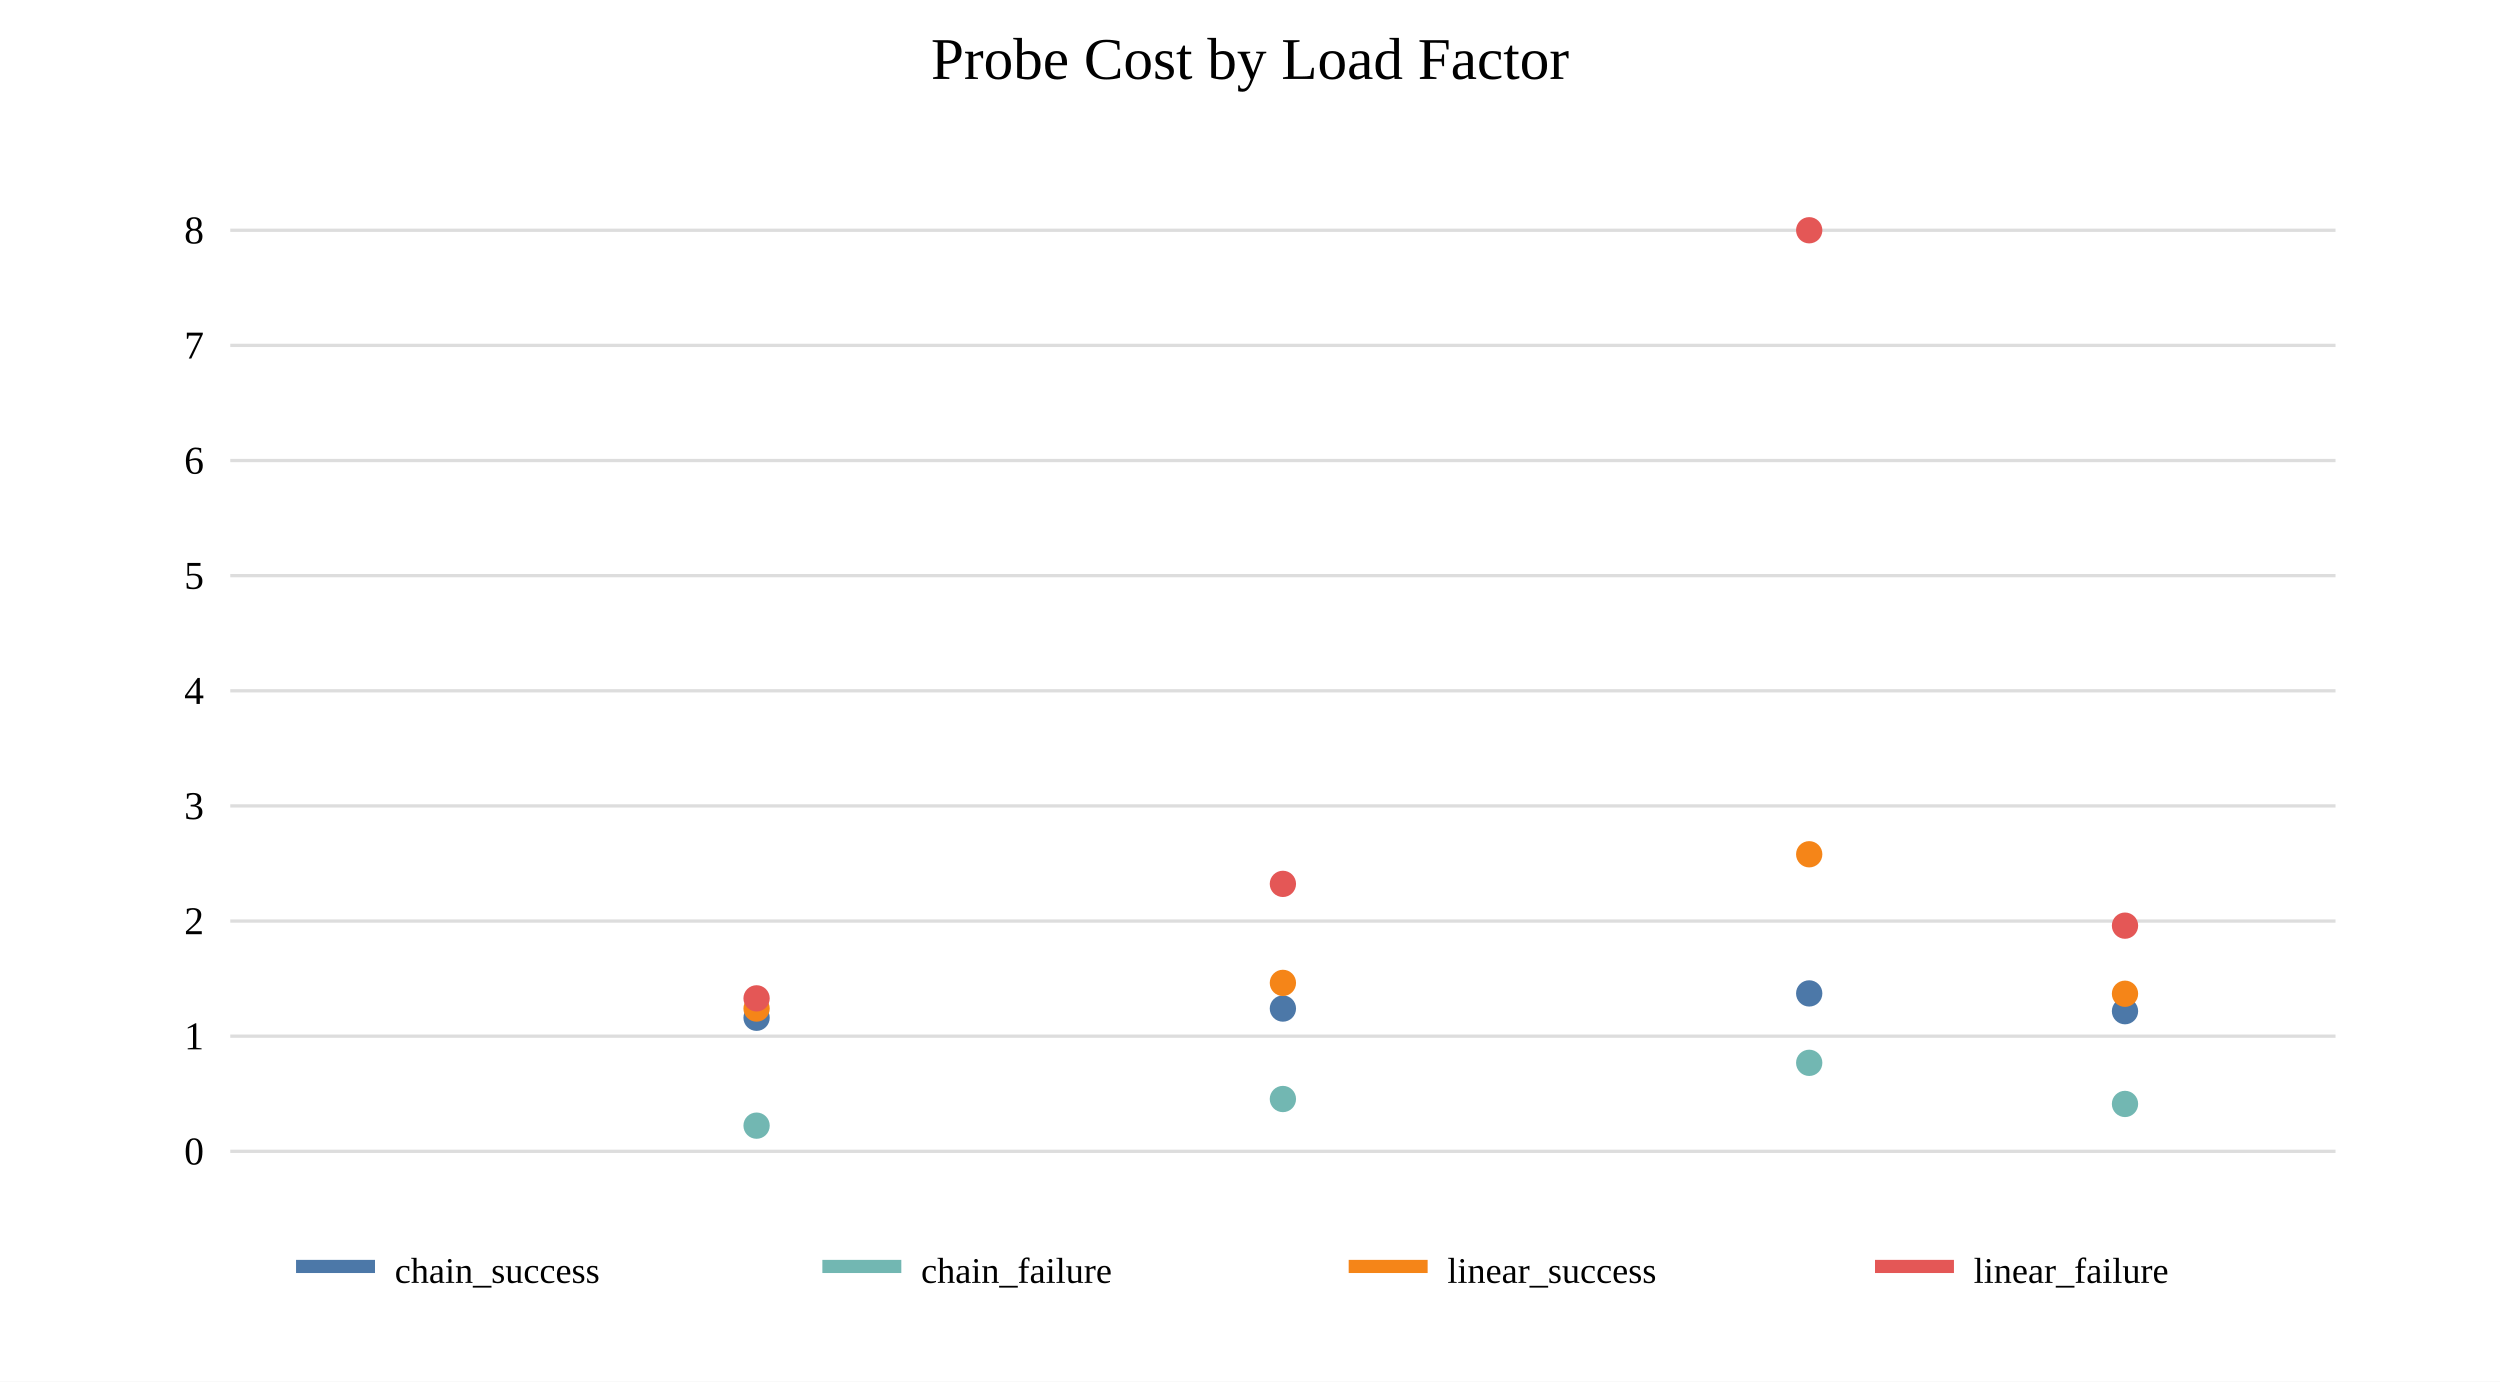
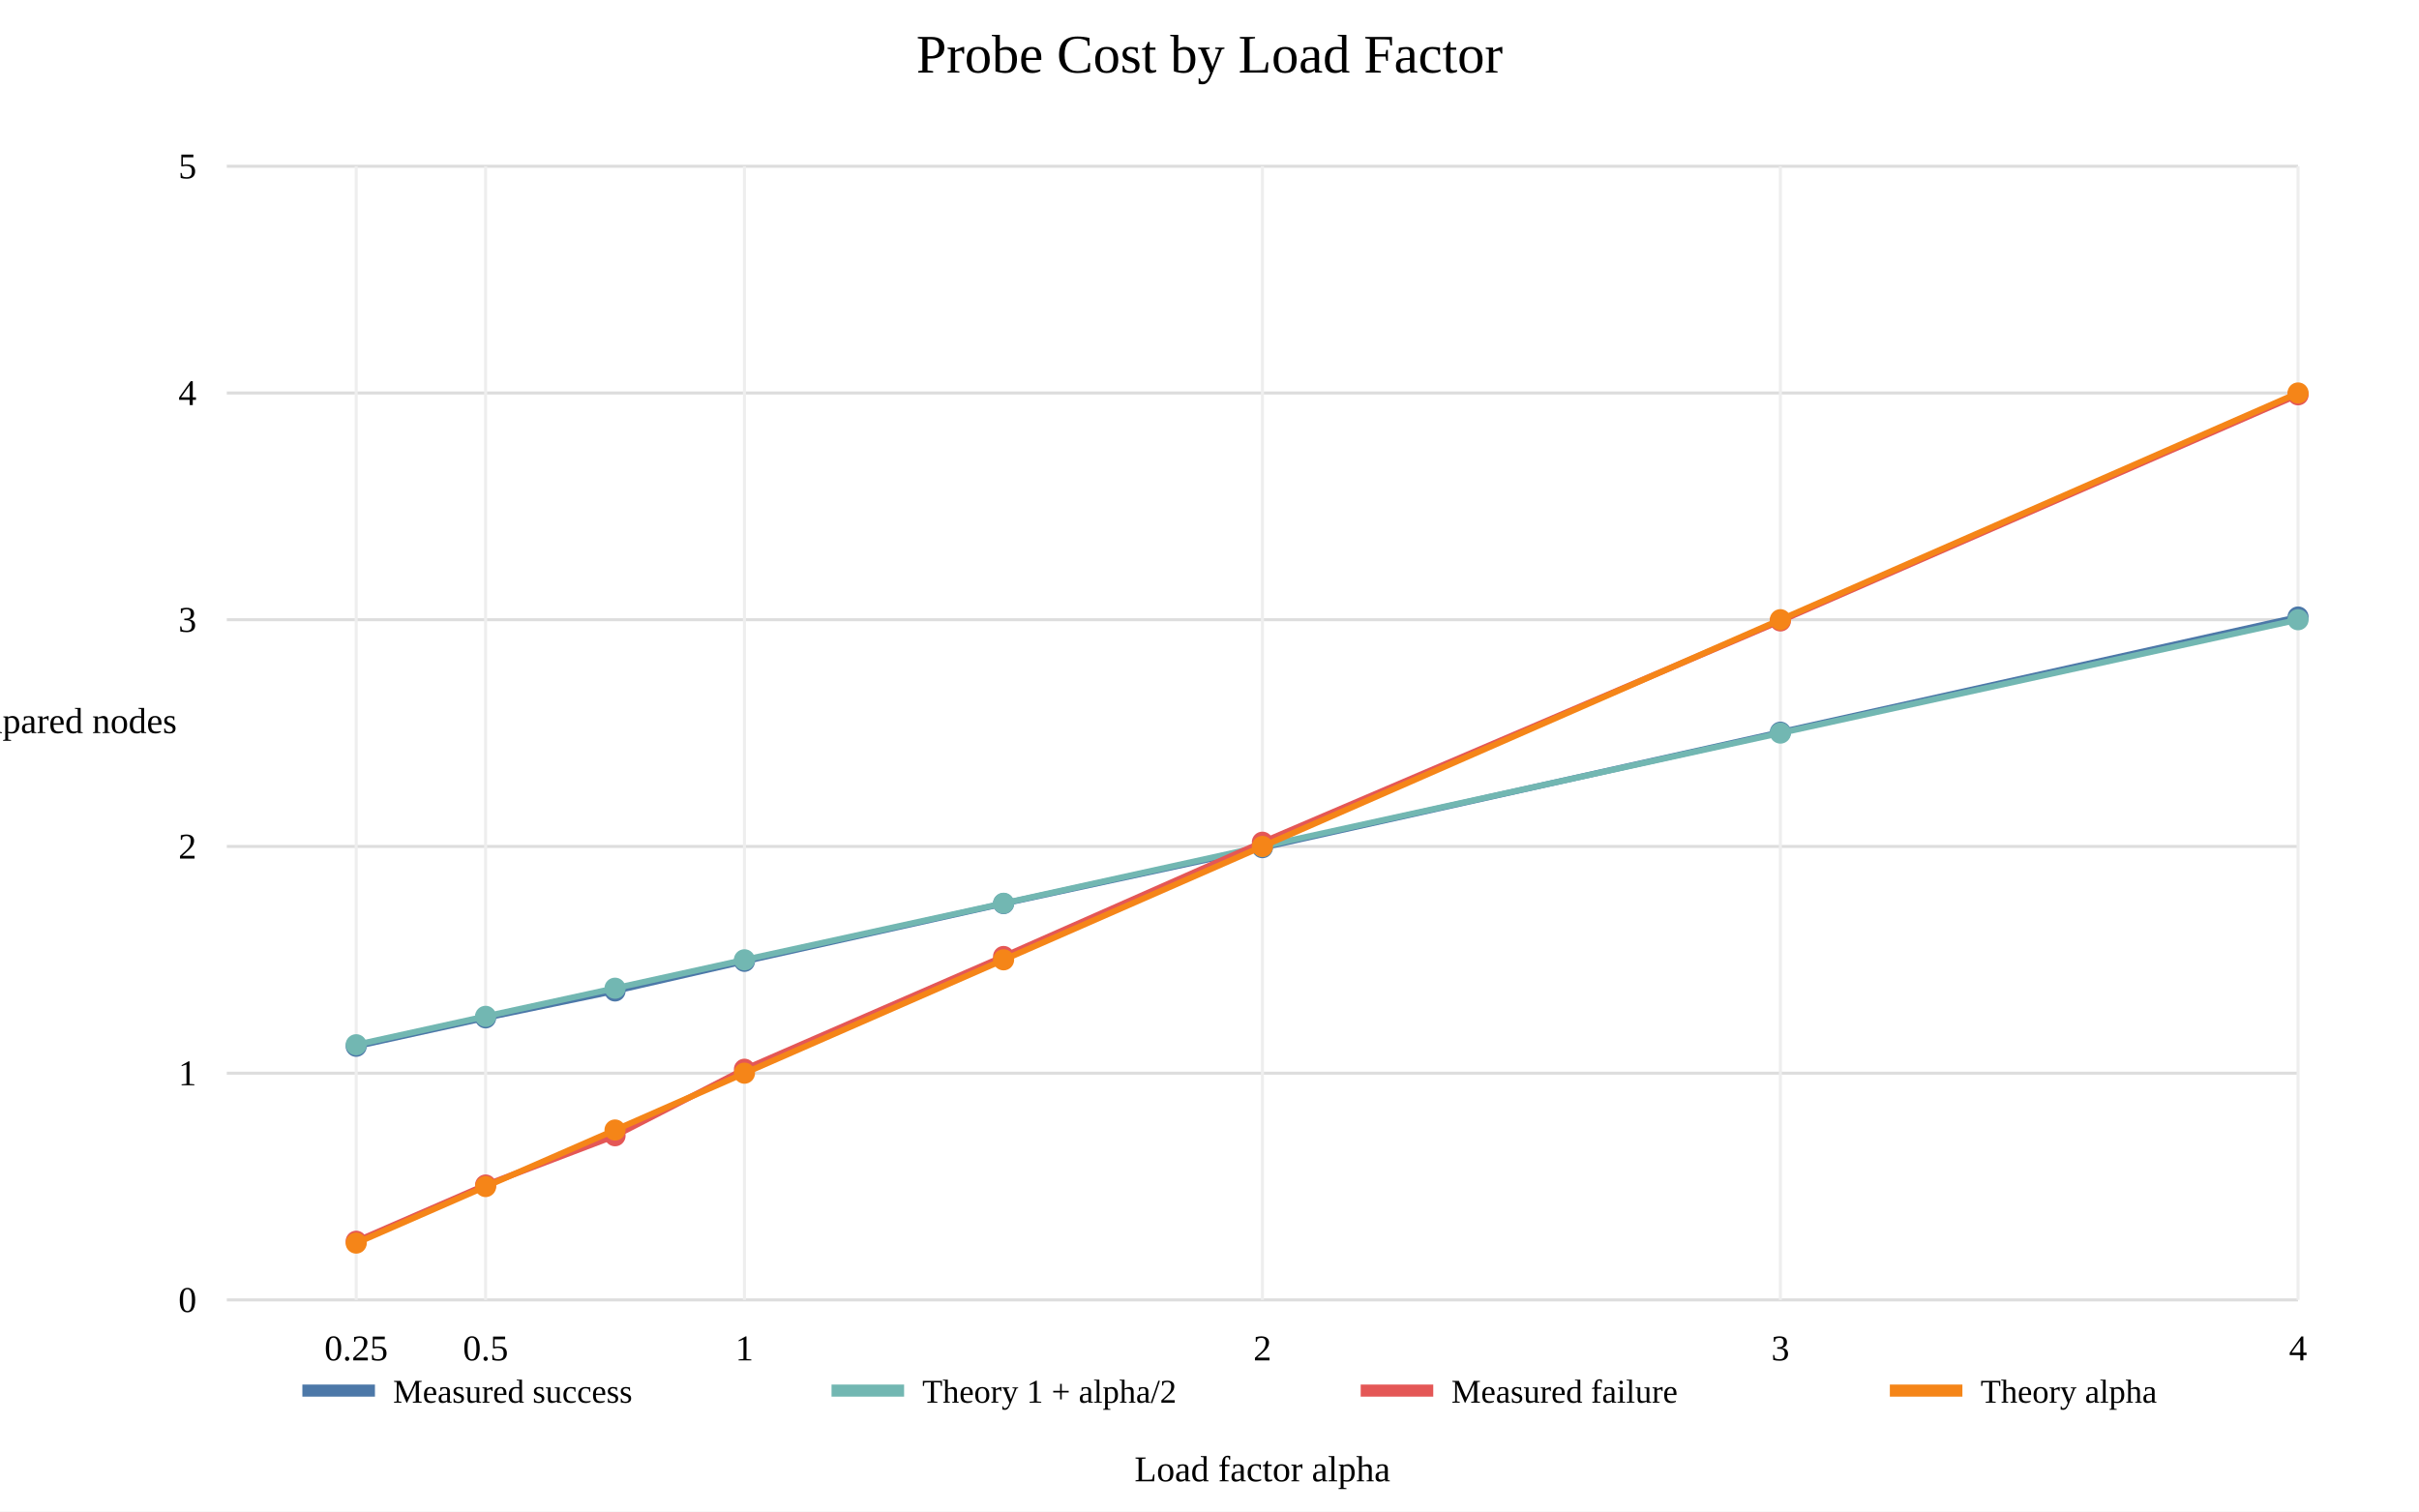
- <svg xmlns="http://www.w3.org/2000/svg" width="760" height="420">
+ <svg xmlns="http://www.w3.org/2000/svg" width="800" height="500">
  <rect width="100%" height="100%" fill="white" />
-   <text x="380" y="24" text-anchor="middle" font-size="18">Probe Cost by Load Factor</text>
-   <line x1="70" y1="350.0" x2="710" y2="350.0" stroke="#ddd" />
-   <text x="62" y="354.0" text-anchor="end" font-size="12">0</text>
-   <line x1="70" y1="315.0" x2="710" y2="315.0" stroke="#ddd" />
-   <text x="62" y="319.0" text-anchor="end" font-size="12">1</text>
-   <line x1="70" y1="280.0" x2="710" y2="280.0" stroke="#ddd" />
-   <text x="62" y="284.0" text-anchor="end" font-size="12">2</text>
-   <line x1="70" y1="245.0" x2="710" y2="245.0" stroke="#ddd" />
-   <text x="62" y="249.0" text-anchor="end" font-size="12">3</text>
-   <line x1="70" y1="210.0" x2="710" y2="210.0" stroke="#ddd" />
-   <text x="62" y="214.0" text-anchor="end" font-size="12">4</text>
-   <line x1="70" y1="175.0" x2="710" y2="175.0" stroke="#ddd" />
-   <text x="62" y="179.0" text-anchor="end" font-size="12">5</text>
-   <line x1="70" y1="140.0" x2="710" y2="140.0" stroke="#ddd" />
-   <text x="62" y="144.0" text-anchor="end" font-size="12">6</text>
-   <line x1="70" y1="105.0" x2="710" y2="105.0" stroke="#ddd" />
-   <text x="62" y="109.0" text-anchor="end" font-size="12">7</text>
-   <line x1="70" y1="70.0" x2="710" y2="70.0" stroke="#ddd" />
-   <text x="62" y="74.0" text-anchor="end" font-size="12">8</text>
-   <circle cx="230.0" cy="309.4" r="4" fill="#4c78a8" />
-   <circle cx="230.0" cy="342.2" r="4" fill="#72b7b2" />
-   <circle cx="230.0" cy="306.6" r="4" fill="#f58518" />
-   <circle cx="230.0" cy="303.5" r="4" fill="#e45756" />
-   <circle cx="390.0" cy="306.6" r="4" fill="#4c78a8" />
-   <circle cx="390.0" cy="334.1" r="4" fill="#72b7b2" />
-   <circle cx="390.0" cy="298.8" r="4" fill="#f58518" />
-   <circle cx="390.0" cy="268.7" r="4" fill="#e45756" />
-   <circle cx="550.0" cy="302.0" r="4" fill="#4c78a8" />
-   <circle cx="550.0" cy="323.1" r="4" fill="#72b7b2" />
-   <circle cx="550.0" cy="259.7" r="4" fill="#f58518" />
-   <circle cx="550.0" cy="70.0" r="4" fill="#e45756" />
-   <circle cx="646.0" cy="307.4" r="4" fill="#4c78a8" />
-   <circle cx="646.0" cy="335.6" r="4" fill="#72b7b2" />
-   <circle cx="646.0" cy="302.1" r="4" fill="#f58518" />
-   <circle cx="646.0" cy="281.4" r="4" fill="#e45756" />
-   <line x1="90" y1="385" x2="114" y2="385" stroke="#4c78a8" stroke-width="4" />
-   <text x="120" y="390" font-size="11">chain_success</text>
-   <line x1="250" y1="385" x2="274" y2="385" stroke="#72b7b2" stroke-width="4" />
-   <text x="280" y="390" font-size="11">chain_failure</text>
-   <line x1="410" y1="385" x2="434" y2="385" stroke="#f58518" stroke-width="4" />
-   <text x="440" y="390" font-size="11">linear_success</text>
-   <line x1="570" y1="385" x2="594" y2="385" stroke="#e45756" stroke-width="4" />
-   <text x="600" y="390" font-size="11">linear_failure</text>
+   <text x="400" y="24" text-anchor="middle" font-size="18">Probe Cost by Load Factor</text>
+   <line x1="75" y1="430.0" x2="760" y2="430.0" stroke="#ddd" />
+   <text x="65" y="434.0" text-anchor="end" font-size="12">0</text>
+   <line x1="75" y1="355.0" x2="760" y2="355.0" stroke="#ddd" />
+   <text x="65" y="359.0" text-anchor="end" font-size="12">1</text>
+   <line x1="75" y1="280.0" x2="760" y2="280.0" stroke="#ddd" />
+   <text x="65" y="284.0" text-anchor="end" font-size="12">2</text>
+   <line x1="75" y1="205.0" x2="760" y2="205.0" stroke="#ddd" />
+   <text x="65" y="209.0" text-anchor="end" font-size="12">3</text>
+   <line x1="75" y1="130.0" x2="760" y2="130.0" stroke="#ddd" />
+   <text x="65" y="134.0" text-anchor="end" font-size="12">4</text>
+   <line x1="75" y1="55.0" x2="760" y2="55.0" stroke="#ddd" />
+   <text x="65" y="59.0" text-anchor="end" font-size="12">5</text>
+   <line x1="117.8" y1="55" x2="117.8" y2="430" stroke="#eee" />
+   <text x="117.8" y="450" text-anchor="middle" font-size="12">0.25</text>
+   <line x1="160.6" y1="55" x2="160.6" y2="430" stroke="#eee" />
+   <text x="160.6" y="450" text-anchor="middle" font-size="12">0.5</text>
+   <line x1="246.2" y1="55" x2="246.2" y2="430" stroke="#eee" />
+   <text x="246.2" y="450" text-anchor="middle" font-size="12">1</text>
+   <line x1="417.5" y1="55" x2="417.5" y2="430" stroke="#eee" />
+   <text x="417.5" y="450" text-anchor="middle" font-size="12">2</text>
+   <line x1="588.8" y1="55" x2="588.8" y2="430" stroke="#eee" />
+   <text x="588.8" y="450" text-anchor="middle" font-size="12">3</text>
+   <line x1="760.0" y1="55" x2="760.0" y2="430" stroke="#eee" />
+   <text x="760.0" y="450" text-anchor="middle" font-size="12">4</text>
+   <polyline points="117.8,346.1 160.6,336.7 203.4,327.8 246.2,318.0 331.9,298.9 417.5,280.4 588.8,242.2 760.0,204.1" fill="none" stroke="#4c78a8" stroke-width="2" />
+   <circle cx="117.8" cy="346.1" r="3.5" fill="#4c78a8" />
+   <circle cx="160.6" cy="336.7" r="3.5" fill="#4c78a8" />
+   <circle cx="203.4" cy="327.8" r="3.5" fill="#4c78a8" />
+   <circle cx="246.2" cy="318.0" r="3.5" fill="#4c78a8" />
+   <circle cx="331.9" cy="298.9" r="3.5" fill="#4c78a8" />
+   <circle cx="417.5" cy="280.4" r="3.5" fill="#4c78a8" />
+   <circle cx="588.8" cy="242.2" r="3.5" fill="#4c78a8" />
+   <circle cx="760.0" cy="204.1" r="3.5" fill="#4c78a8" />
+   <polyline points="117.8,345.6 160.6,336.2 203.4,326.9 246.2,317.5 331.9,298.8 417.5,280.0 588.8,242.5 760.0,205.0" fill="none" stroke="#72b7b2" stroke-width="2" />
+   <circle cx="117.8" cy="345.6" r="3.5" fill="#72b7b2" />
+   <circle cx="160.6" cy="336.2" r="3.5" fill="#72b7b2" />
+   <circle cx="203.4" cy="326.9" r="3.5" fill="#72b7b2" />
+   <circle cx="246.2" cy="317.5" r="3.5" fill="#72b7b2" />
+   <circle cx="331.9" cy="298.8" r="3.5" fill="#72b7b2" />
+   <circle cx="417.5" cy="280.0" r="3.5" fill="#72b7b2" />
+   <circle cx="588.8" cy="242.5" r="3.5" fill="#72b7b2" />
+   <circle cx="760.0" cy="205.0" r="3.5" fill="#72b7b2" />
+   <polyline points="117.8,410.6 160.6,392.0 203.4,375.7 246.2,353.7 331.9,316.4 417.5,278.6 588.8,205.4 760.0,130.6" fill="none" stroke="#e45756" stroke-width="2" />
+   <circle cx="117.8" cy="410.6" r="3.5" fill="#e45756" />
+   <circle cx="160.6" cy="392.0" r="3.5" fill="#e45756" />
+   <circle cx="203.4" cy="375.7" r="3.5" fill="#e45756" />
+   <circle cx="246.2" cy="353.7" r="3.5" fill="#e45756" />
+   <circle cx="331.9" cy="316.4" r="3.5" fill="#e45756" />
+   <circle cx="417.5" cy="278.6" r="3.5" fill="#e45756" />
+   <circle cx="588.8" cy="205.4" r="3.5" fill="#e45756" />
+   <circle cx="760.0" cy="130.6" r="3.5" fill="#e45756" />
+   <polyline points="117.8,411.2 160.6,392.5 203.4,373.8 246.2,355.0 331.9,317.5 417.5,280.0 588.8,205.0 760.0,130.0" fill="none" stroke="#f58518" stroke-width="2" />
+   <circle cx="117.8" cy="411.2" r="3.5" fill="#f58518" />
+   <circle cx="160.6" cy="392.5" r="3.5" fill="#f58518" />
+   <circle cx="203.4" cy="373.8" r="3.5" fill="#f58518" />
+   <circle cx="246.2" cy="355.0" r="3.5" fill="#f58518" />
+   <circle cx="331.9" cy="317.5" r="3.5" fill="#f58518" />
+   <circle cx="417.5" cy="280.0" r="3.5" fill="#f58518" />
+   <circle cx="588.8" cy="205.0" r="3.5" fill="#f58518" />
+   <circle cx="760.0" cy="130.0" r="3.5" fill="#f58518" />
+   <line x1="100" y1="460" x2="124" y2="460" stroke="#4c78a8" stroke-width="4" />
+   <text x="130" y="464" font-size="11">Measured success</text>
+   <line x1="275" y1="460" x2="299" y2="460" stroke="#72b7b2" stroke-width="4" />
+   <text x="305" y="464" font-size="11">Theory 1 + alpha/2</text>
+   <line x1="450" y1="460" x2="474" y2="460" stroke="#e45756" stroke-width="4" />
+   <text x="480" y="464" font-size="11">Measured failure</text>
+   <line x1="625" y1="460" x2="649" y2="460" stroke="#f58518" stroke-width="4" />
+   <text x="655" y="464" font-size="11">Theory alpha</text>
+   <text x="417.5" y="490" text-anchor="middle" font-size="12">Load factor alpha</text>
+   <text x="18" y="242.5" text-anchor="middle" font-size="12" transform="rotate(-90 18 {(top+bottom)/2:.1f})">Compared nodes</text>
</svg>
